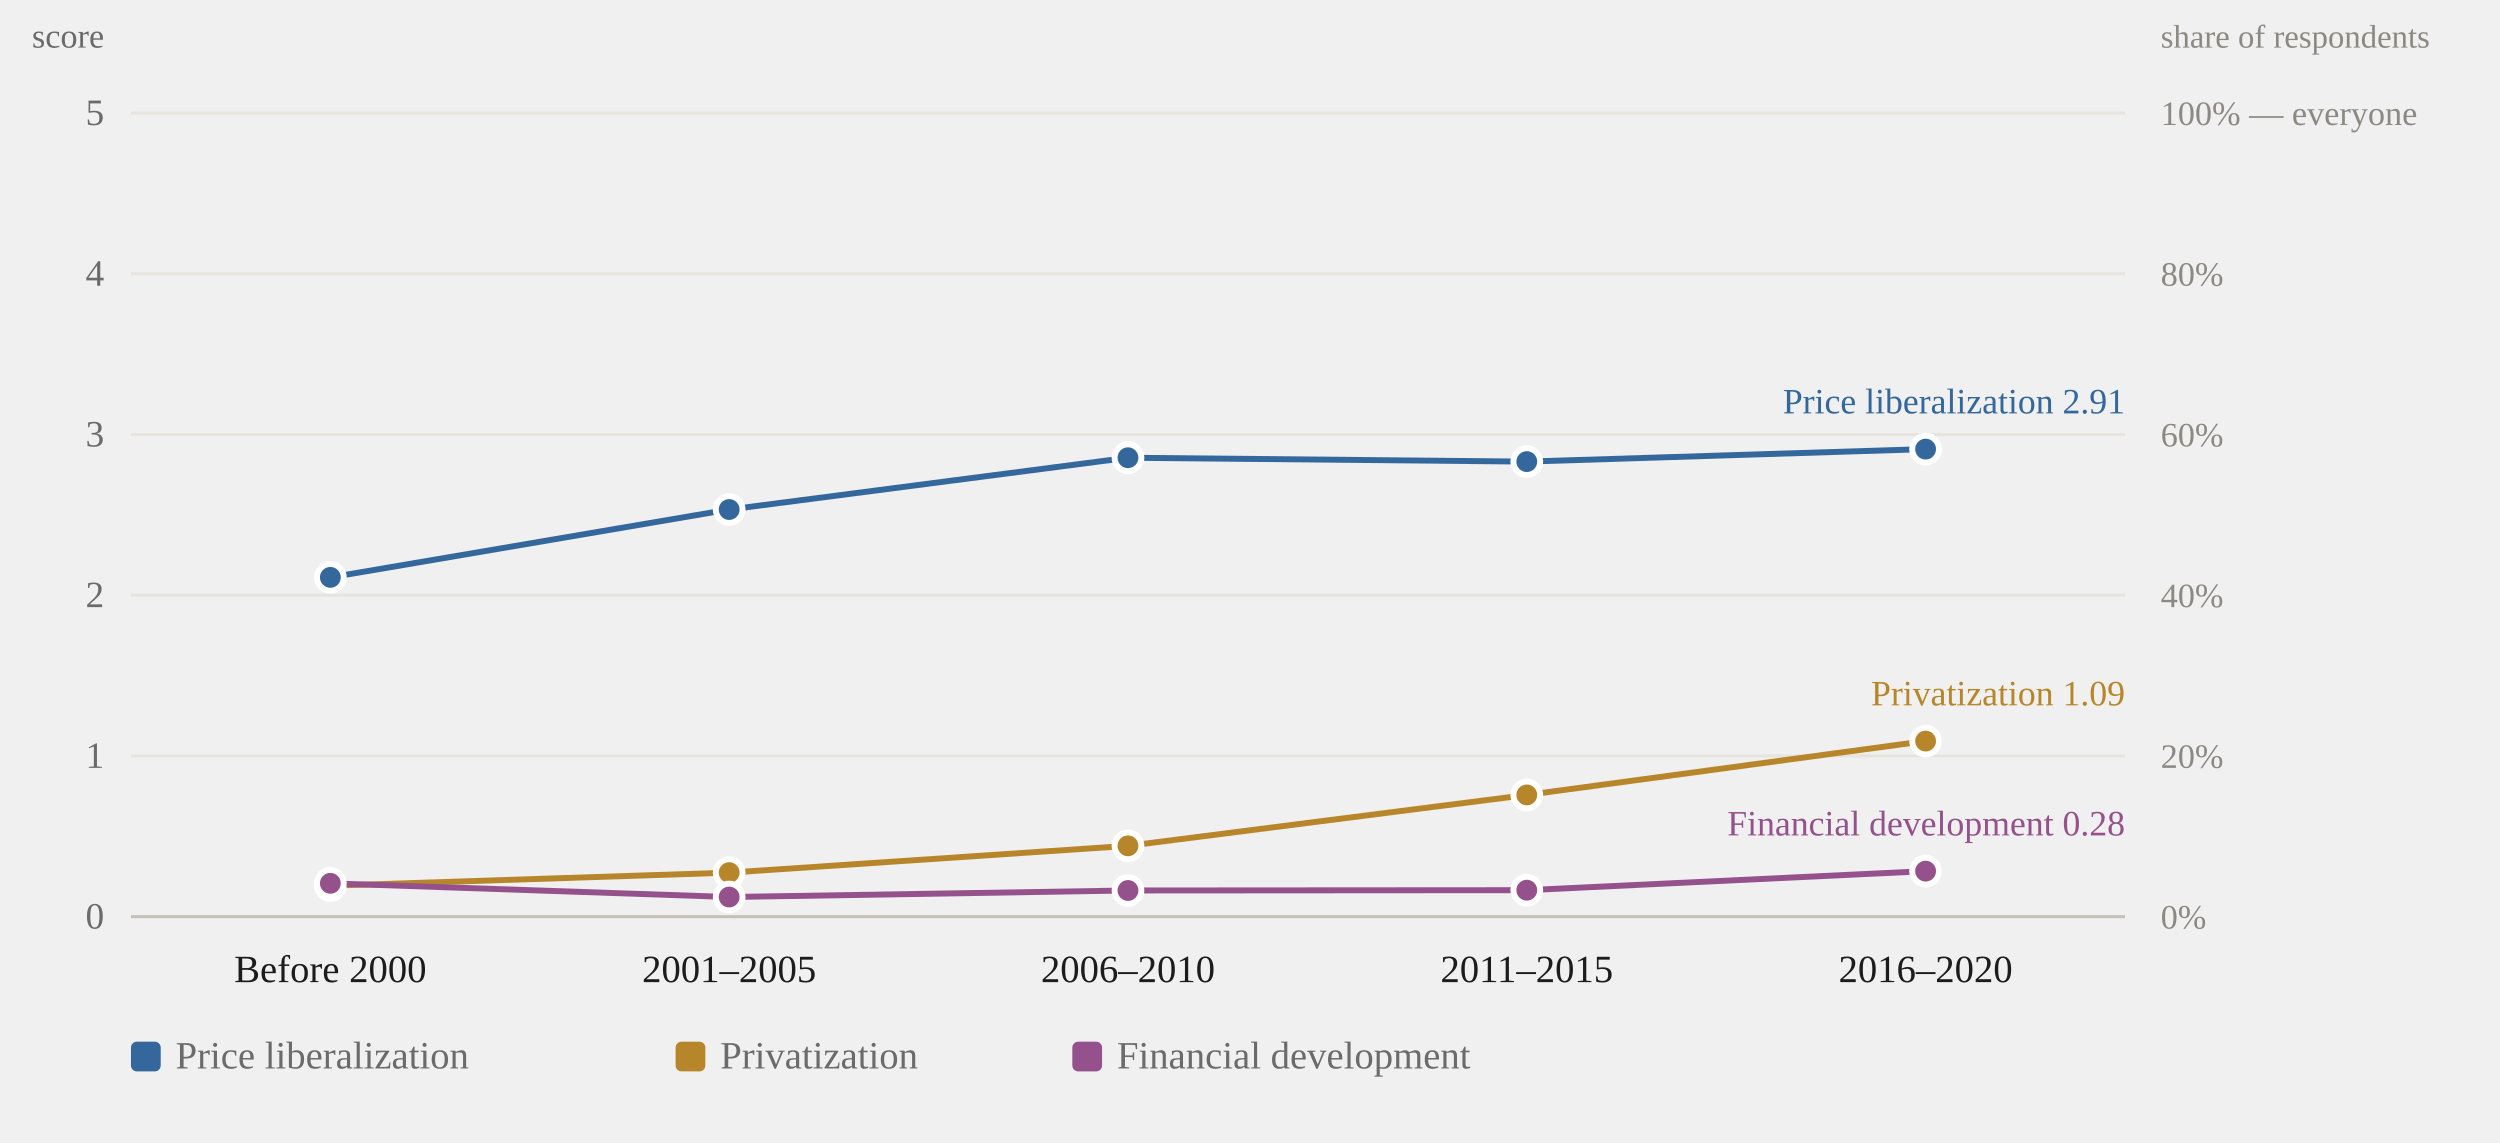
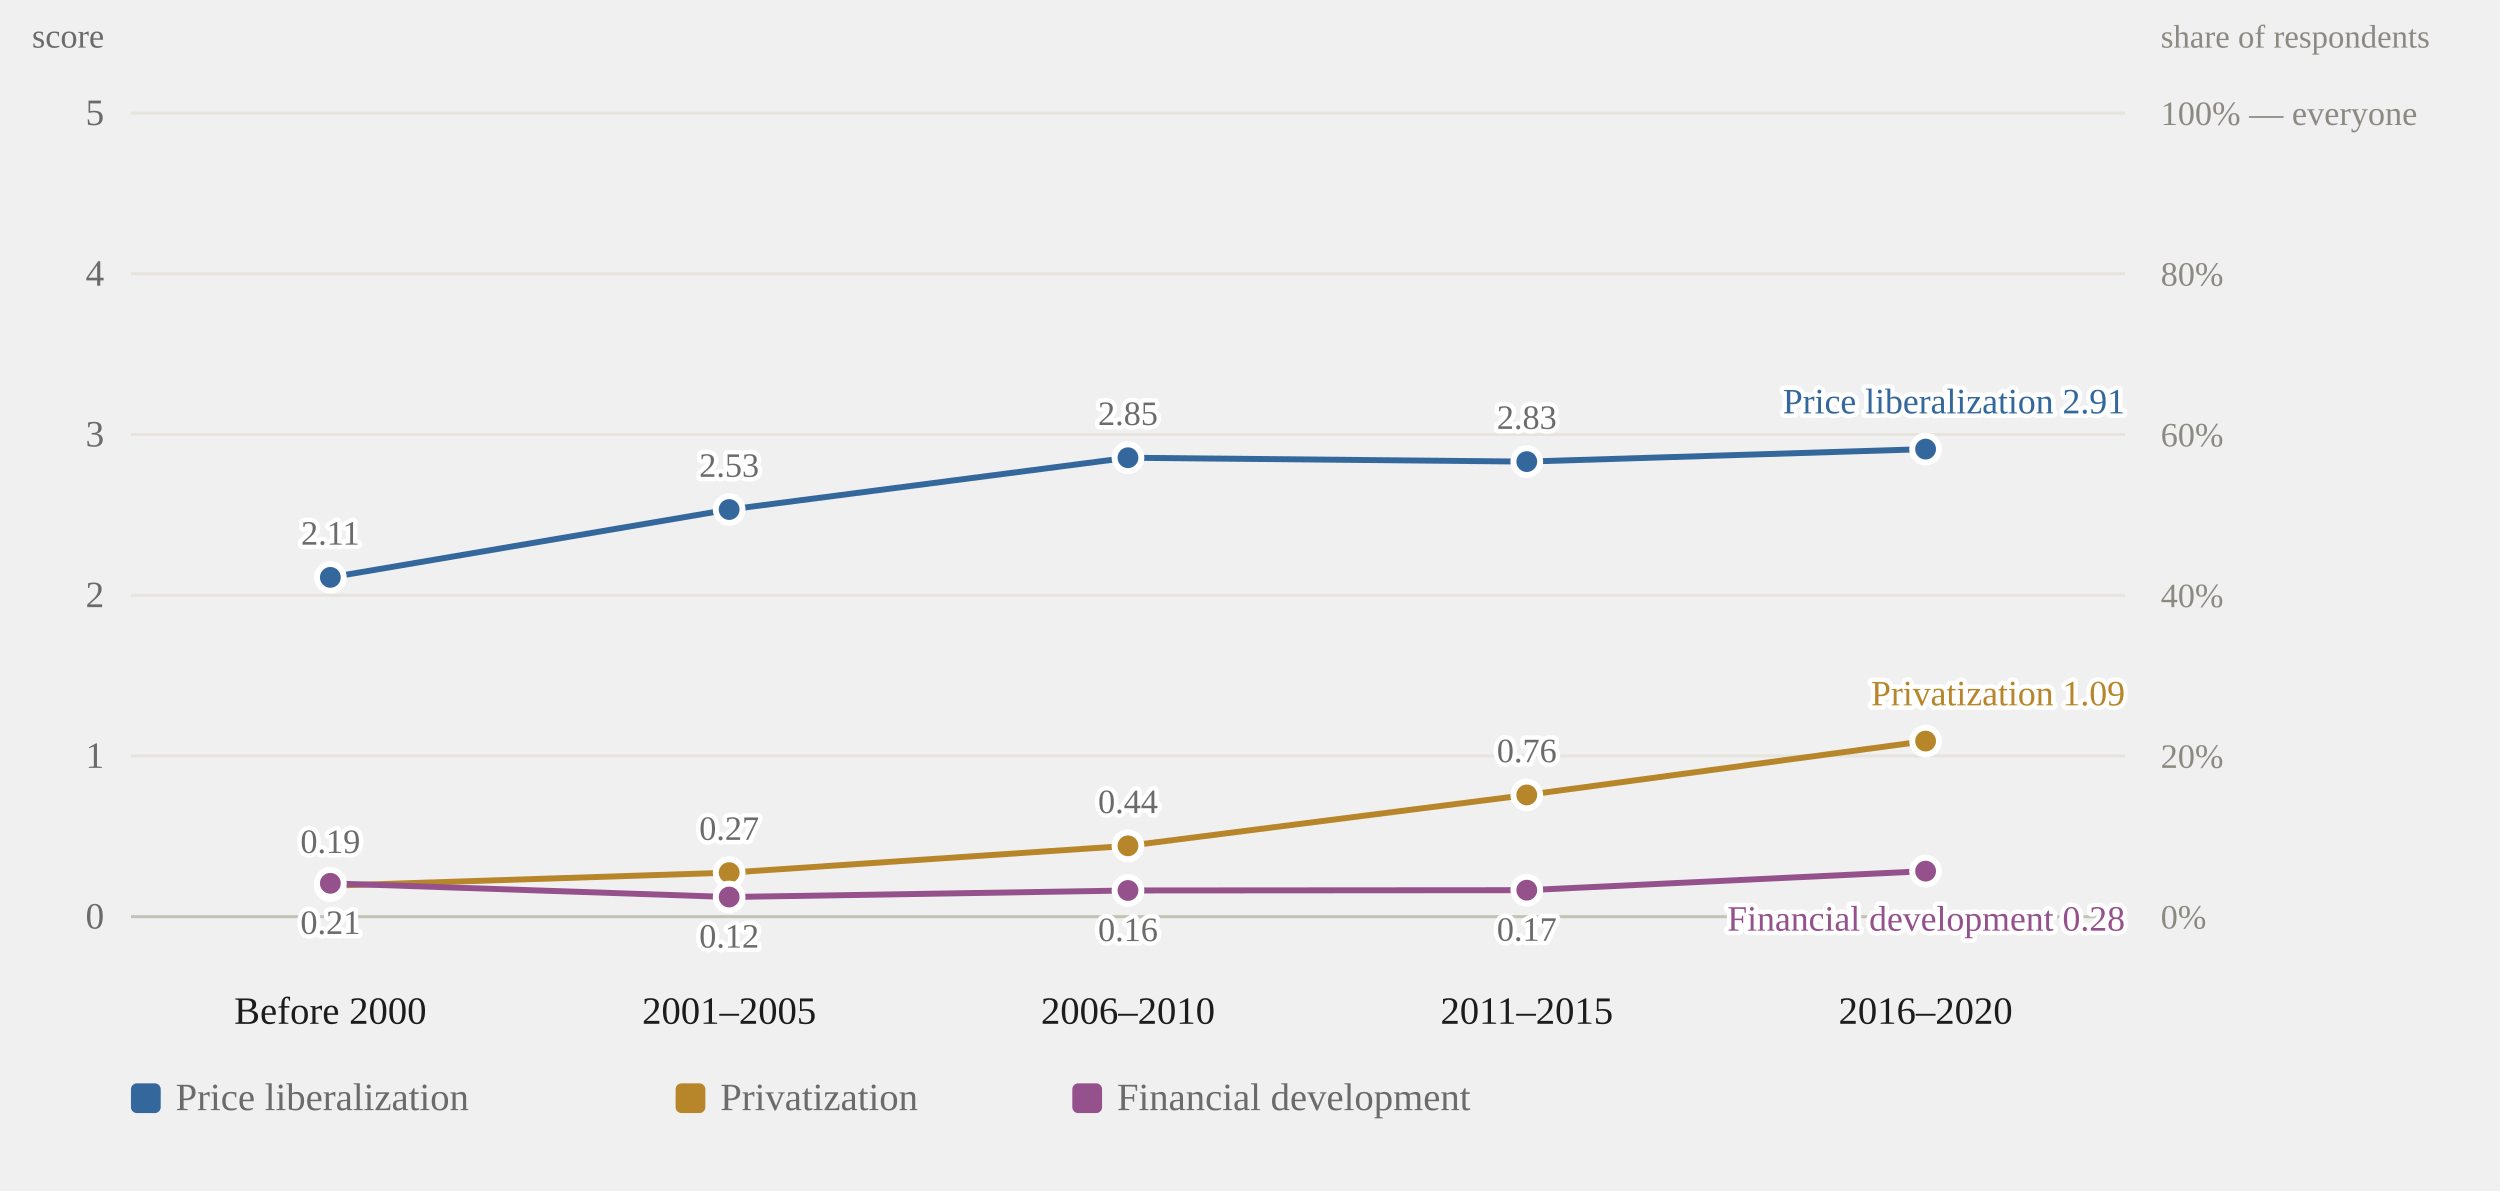
- <svg xmlns="http://www.w3.org/2000/svg" viewBox="0 0 840 384" role="img" width="840" height="384" style="background:#fff" aria-label="North Korean marketization by dimension across five periods. Scores are shares of respondents rescaled to a nought-to-five scale, so 5 would mean every respondent reported the behaviour.">
+ <svg xmlns="http://www.w3.org/2000/svg" viewBox="0 0 840 400" role="img" width="840" height="400" style="background:#fff" aria-label="North Korean marketization by dimension across five periods. Scores are shares of respondents rescaled to a nought-to-five scale, so 5 would mean every respondent reported the behaviour.">
  <line x1="44" y1="308.0" x2="714" y2="308.0" stroke="#e6e4dc" stroke-width="1" />
  <text x="35" y="312.0" text-anchor="end" font-size="12.5" fill="#6b6b6b">0</text>
  <text x="726" y="312.0" font-size="11.5" fill="#8b8981">0%</text>
  <line x1="44" y1="254.0" x2="714" y2="254.0" stroke="#e6e4dc" stroke-width="1" />
  <text x="35" y="258.0" text-anchor="end" font-size="12.5" fill="#6b6b6b">1</text>
  <text x="726" y="258.0" font-size="11.5" fill="#8b8981">20%</text>
  <line x1="44" y1="200.0" x2="714" y2="200.0" stroke="#e6e4dc" stroke-width="1" />
  <text x="35" y="204.0" text-anchor="end" font-size="12.5" fill="#6b6b6b">2</text>
  <text x="726" y="204.0" font-size="11.5" fill="#8b8981">40%</text>
  <line x1="44" y1="146.0" x2="714" y2="146.0" stroke="#e6e4dc" stroke-width="1" />
  <text x="35" y="150.0" text-anchor="end" font-size="12.5" fill="#6b6b6b">3</text>
  <text x="726" y="150.0" font-size="11.5" fill="#8b8981">60%</text>
  <line x1="44" y1="92.0" x2="714" y2="92.0" stroke="#e6e4dc" stroke-width="1" />
  <text x="35" y="96.0" text-anchor="end" font-size="12.5" fill="#6b6b6b">4</text>
  <text x="726" y="96.0" font-size="11.5" fill="#8b8981">80%</text>
  <line x1="44" y1="38.0" x2="714" y2="38.0" stroke="#e6e4dc" stroke-width="1" />
  <text x="35" y="42.0" text-anchor="end" font-size="12.5" fill="#6b6b6b">5</text>
  <text x="726" y="42.0" font-size="11.5" fill="#8b8981">100% — everyone</text>
  <line x1="44" y1="308" x2="714" y2="308" stroke="#c3c2b7" stroke-width="1" />
  <path d="M111.0,194.0 L245.0,171.2 L379.0,153.8 L513.0,155.1 L647.0,150.9" fill="none" stroke="#34689c" stroke-width="2" stroke-linejoin="round" stroke-linecap="round" />
  <g class="mkt-bar">
    <circle cx="111.0" cy="194.0" r="4.5" fill="#34689c" stroke="#ffffff" stroke-width="2" />
  </g>
+   <text x="111.0" y="183.0" text-anchor="middle" font-size="11.5" fill="#6b6b6b" paint-order="stroke" stroke="#ffffff" stroke-width="3" stroke-linejoin="round">2.11</text>
  <g class="mkt-bar">
    <circle cx="245.0" cy="171.2" r="4.5" fill="#34689c" stroke="#ffffff" stroke-width="2" />
  </g>
+   <text x="245.0" y="160.2" text-anchor="middle" font-size="11.5" fill="#6b6b6b" paint-order="stroke" stroke="#ffffff" stroke-width="3" stroke-linejoin="round">2.53</text>
  <g class="mkt-bar">
    <circle cx="379.0" cy="153.8" r="4.5" fill="#34689c" stroke="#ffffff" stroke-width="2" />
  </g>
+   <text x="379.0" y="142.8" text-anchor="middle" font-size="11.5" fill="#6b6b6b" paint-order="stroke" stroke="#ffffff" stroke-width="3" stroke-linejoin="round">2.85</text>
  <g class="mkt-bar">
    <circle cx="513.0" cy="155.1" r="4.5" fill="#34689c" stroke="#ffffff" stroke-width="2" />
  </g>
+   <text x="513.0" y="144.1" text-anchor="middle" font-size="11.5" fill="#6b6b6b" paint-order="stroke" stroke="#ffffff" stroke-width="3" stroke-linejoin="round">2.83</text>
  <g class="mkt-bar">
    <circle cx="647.0" cy="150.9" r="4.5" fill="#34689c" stroke="#ffffff" stroke-width="2" />
  </g>
-   <text x="714" y="138.9" text-anchor="end" font-size="12" fill="#34689c">Price liberalization 2.91</text>
+   <text x="714" y="138.9" text-anchor="end" font-size="12" fill="#34689c" paint-order="stroke" stroke="#ffffff" stroke-width="3" stroke-linejoin="round">Price liberalization 2.91</text>
  <path d="M111.0,297.6 L245.0,293.2 L379.0,284.2 L513.0,267.1 L647.0,249.0" fill="none" stroke="#b8862a" stroke-width="2" stroke-linejoin="round" stroke-linecap="round" />
  <g class="mkt-bar">
    <circle cx="111.0" cy="297.6" r="4.5" fill="#b8862a" stroke="#ffffff" stroke-width="2" />
  </g>
+   <text x="111.0" y="286.6" text-anchor="middle" font-size="11.5" fill="#6b6b6b" paint-order="stroke" stroke="#ffffff" stroke-width="3" stroke-linejoin="round">0.19</text>
  <g class="mkt-bar">
    <circle cx="245.0" cy="293.2" r="4.5" fill="#b8862a" stroke="#ffffff" stroke-width="2" />
  </g>
+   <text x="245.0" y="282.2" text-anchor="middle" font-size="11.5" fill="#6b6b6b" paint-order="stroke" stroke="#ffffff" stroke-width="3" stroke-linejoin="round">0.27</text>
  <g class="mkt-bar">
    <circle cx="379.0" cy="284.2" r="4.5" fill="#b8862a" stroke="#ffffff" stroke-width="2" />
  </g>
+   <text x="379.0" y="273.2" text-anchor="middle" font-size="11.5" fill="#6b6b6b" paint-order="stroke" stroke="#ffffff" stroke-width="3" stroke-linejoin="round">0.44</text>
  <g class="mkt-bar">
    <circle cx="513.0" cy="267.1" r="4.5" fill="#b8862a" stroke="#ffffff" stroke-width="2" />
  </g>
+   <text x="513.0" y="256.1" text-anchor="middle" font-size="11.5" fill="#6b6b6b" paint-order="stroke" stroke="#ffffff" stroke-width="3" stroke-linejoin="round">0.76</text>
  <g class="mkt-bar">
    <circle cx="647.0" cy="249.0" r="4.5" fill="#b8862a" stroke="#ffffff" stroke-width="2" />
  </g>
-   <text x="714" y="237.0" text-anchor="end" font-size="12" fill="#b8862a">Privatization 1.09</text>
+   <text x="714" y="237.0" text-anchor="end" font-size="12" fill="#b8862a" paint-order="stroke" stroke="#ffffff" stroke-width="3" stroke-linejoin="round">Privatization 1.09</text>
  <path d="M111.0,296.8 L245.0,301.4 L379.0,299.2 L513.0,299.1 L647.0,292.7" fill="none" stroke="#94518c" stroke-width="2" stroke-linejoin="round" stroke-linecap="round" />
  <g class="mkt-bar">
    <circle cx="111.0" cy="296.8" r="4.5" fill="#94518c" stroke="#ffffff" stroke-width="2" />
  </g>
+   <text x="111.0" y="313.8" text-anchor="middle" font-size="11.5" fill="#6b6b6b" paint-order="stroke" stroke="#ffffff" stroke-width="3" stroke-linejoin="round">0.21</text>
  <g class="mkt-bar">
    <circle cx="245.0" cy="301.4" r="4.5" fill="#94518c" stroke="#ffffff" stroke-width="2" />
  </g>
+   <text x="245.0" y="318.4" text-anchor="middle" font-size="11.5" fill="#6b6b6b" paint-order="stroke" stroke="#ffffff" stroke-width="3" stroke-linejoin="round">0.12</text>
  <g class="mkt-bar">
    <circle cx="379.0" cy="299.2" r="4.5" fill="#94518c" stroke="#ffffff" stroke-width="2" />
  </g>
+   <text x="379.0" y="316.2" text-anchor="middle" font-size="11.5" fill="#6b6b6b" paint-order="stroke" stroke="#ffffff" stroke-width="3" stroke-linejoin="round">0.16</text>
  <g class="mkt-bar">
    <circle cx="513.0" cy="299.1" r="4.5" fill="#94518c" stroke="#ffffff" stroke-width="2" />
  </g>
+   <text x="513.0" y="316.1" text-anchor="middle" font-size="11.5" fill="#6b6b6b" paint-order="stroke" stroke="#ffffff" stroke-width="3" stroke-linejoin="round">0.17</text>
  <g class="mkt-bar">
    <circle cx="647.0" cy="292.7" r="4.5" fill="#94518c" stroke="#ffffff" stroke-width="2" />
  </g>
-   <text x="714" y="280.7" text-anchor="end" font-size="12" fill="#94518c">Financial development 0.28</text>
-   <text x="111.0" y="330" text-anchor="middle" font-size="13" fill="#1c1c1c">Before 2000</text>
-   <text x="245.0" y="330" text-anchor="middle" font-size="13" fill="#1c1c1c">2001–2005</text>
-   <text x="379.0" y="330" text-anchor="middle" font-size="13" fill="#1c1c1c">2006–2010</text>
-   <text x="513.0" y="330" text-anchor="middle" font-size="13" fill="#1c1c1c">2011–2015</text>
-   <text x="647.0" y="330" text-anchor="middle" font-size="13" fill="#1c1c1c">2016–2020</text>
-   <rect x="44" y="350" width="10" height="10" rx="2" fill="#34689c" />
-   <text x="59" y="359" font-size="13" fill="#6b6b6b">Price liberalization</text>
-   <rect x="227.0" y="350" width="10" height="10" rx="2" fill="#b8862a" />
-   <text x="242.0" y="359" font-size="13" fill="#6b6b6b">Privatization</text>
-   <rect x="360.3" y="350" width="10" height="10" rx="2" fill="#94518c" />
-   <text x="375.3" y="359" font-size="13" fill="#6b6b6b">Financial development</text>
+   <text x="714" y="312.7" text-anchor="end" font-size="12" fill="#94518c" paint-order="stroke" stroke="#ffffff" stroke-width="3" stroke-linejoin="round">Financial development 0.28</text>
+   <text x="111.0" y="344" text-anchor="middle" font-size="13" fill="#1c1c1c">Before 2000</text>
+   <text x="245.0" y="344" text-anchor="middle" font-size="13" fill="#1c1c1c">2001–2005</text>
+   <text x="379.0" y="344" text-anchor="middle" font-size="13" fill="#1c1c1c">2006–2010</text>
+   <text x="513.0" y="344" text-anchor="middle" font-size="13" fill="#1c1c1c">2011–2015</text>
+   <text x="647.0" y="344" text-anchor="middle" font-size="13" fill="#1c1c1c">2016–2020</text>
+   <rect x="44" y="364" width="10" height="10" rx="2" fill="#34689c" />
+   <text x="59" y="373" font-size="13" fill="#6b6b6b">Price liberalization</text>
+   <rect x="227.0" y="364" width="10" height="10" rx="2" fill="#b8862a" />
+   <text x="242.0" y="373" font-size="13" fill="#6b6b6b">Privatization</text>
+   <rect x="360.3" y="364" width="10" height="10" rx="2" fill="#94518c" />
+   <text x="375.3" y="373" font-size="13" fill="#6b6b6b">Financial development</text>
  <text x="35" y="16" text-anchor="end" font-size="11.5" fill="#6b6b6b">score</text>
  <text x="726" y="16" font-size="11" fill="#8b8981">share of respondents</text>
</svg>
